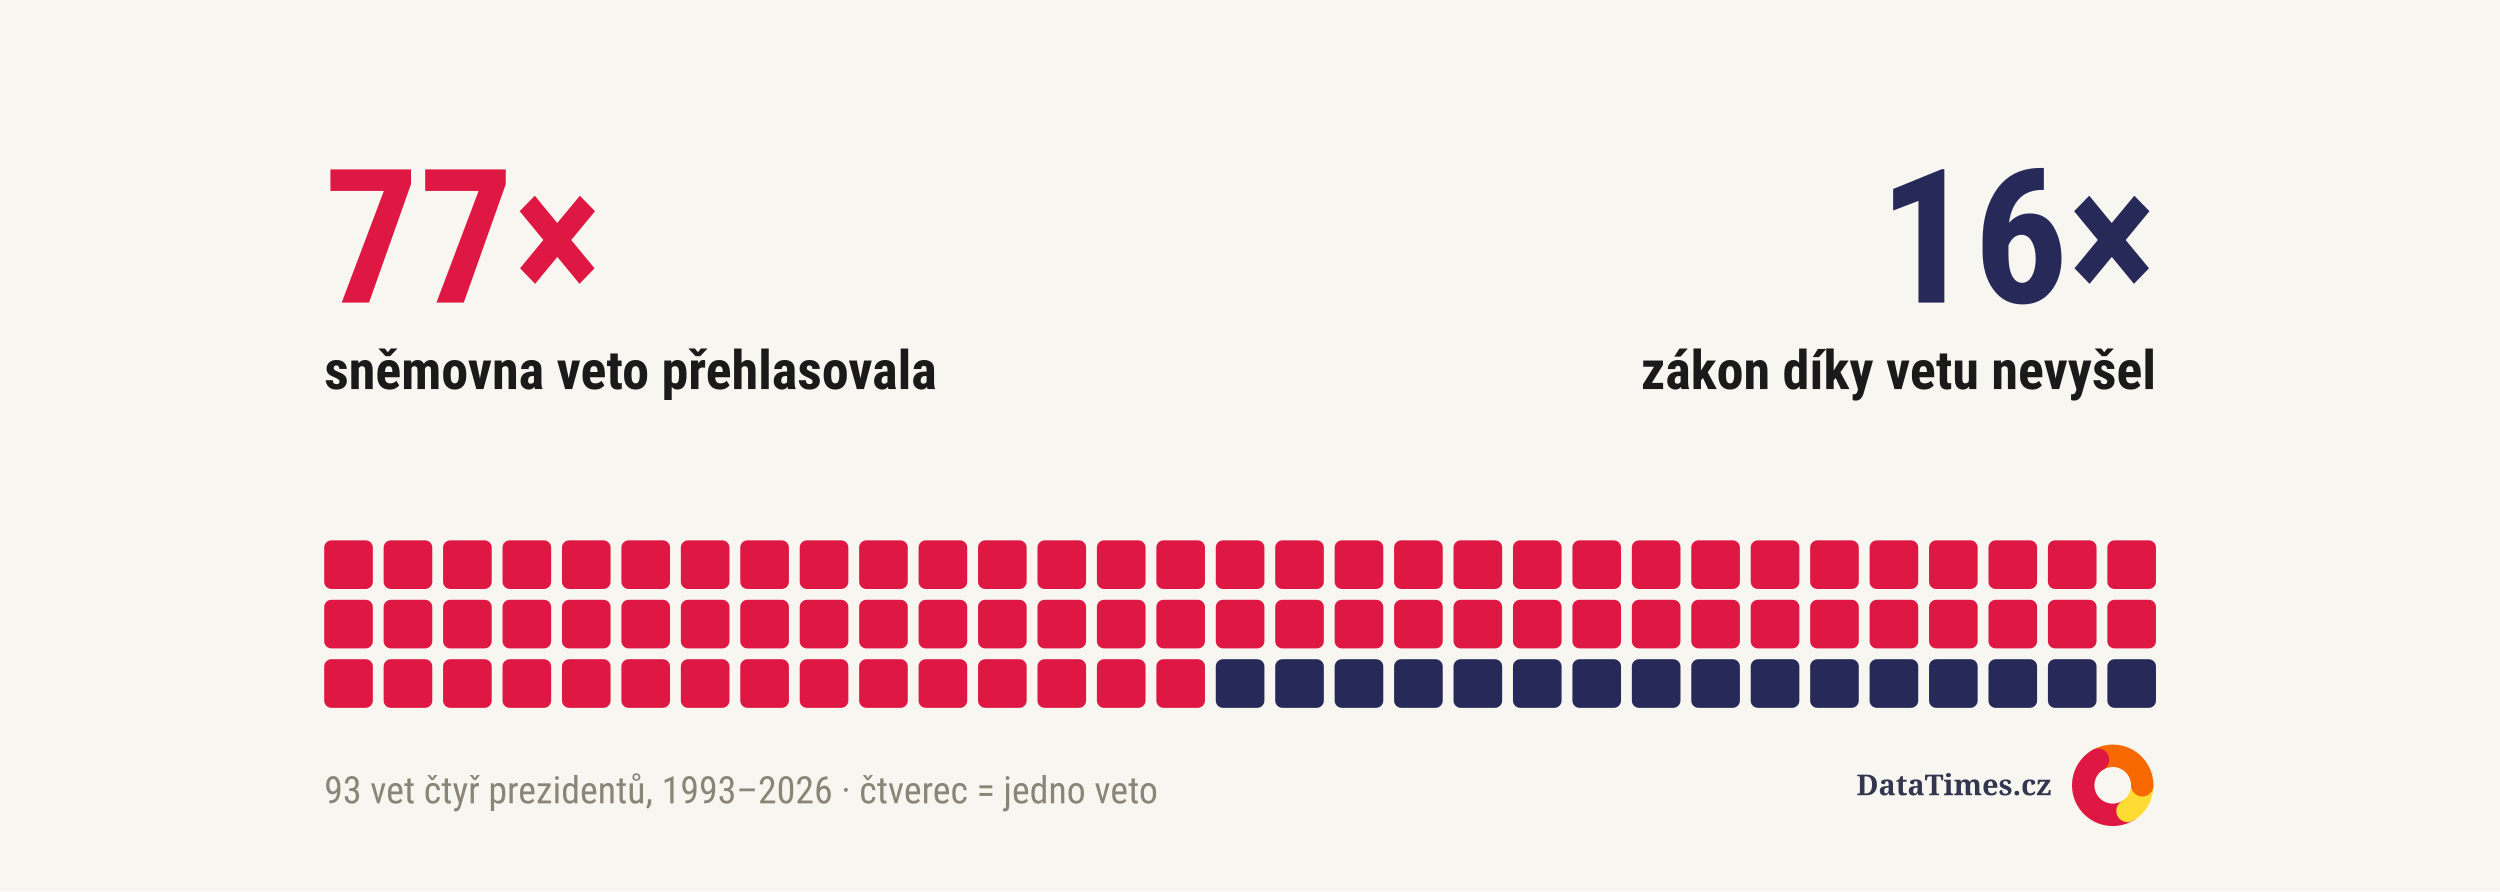
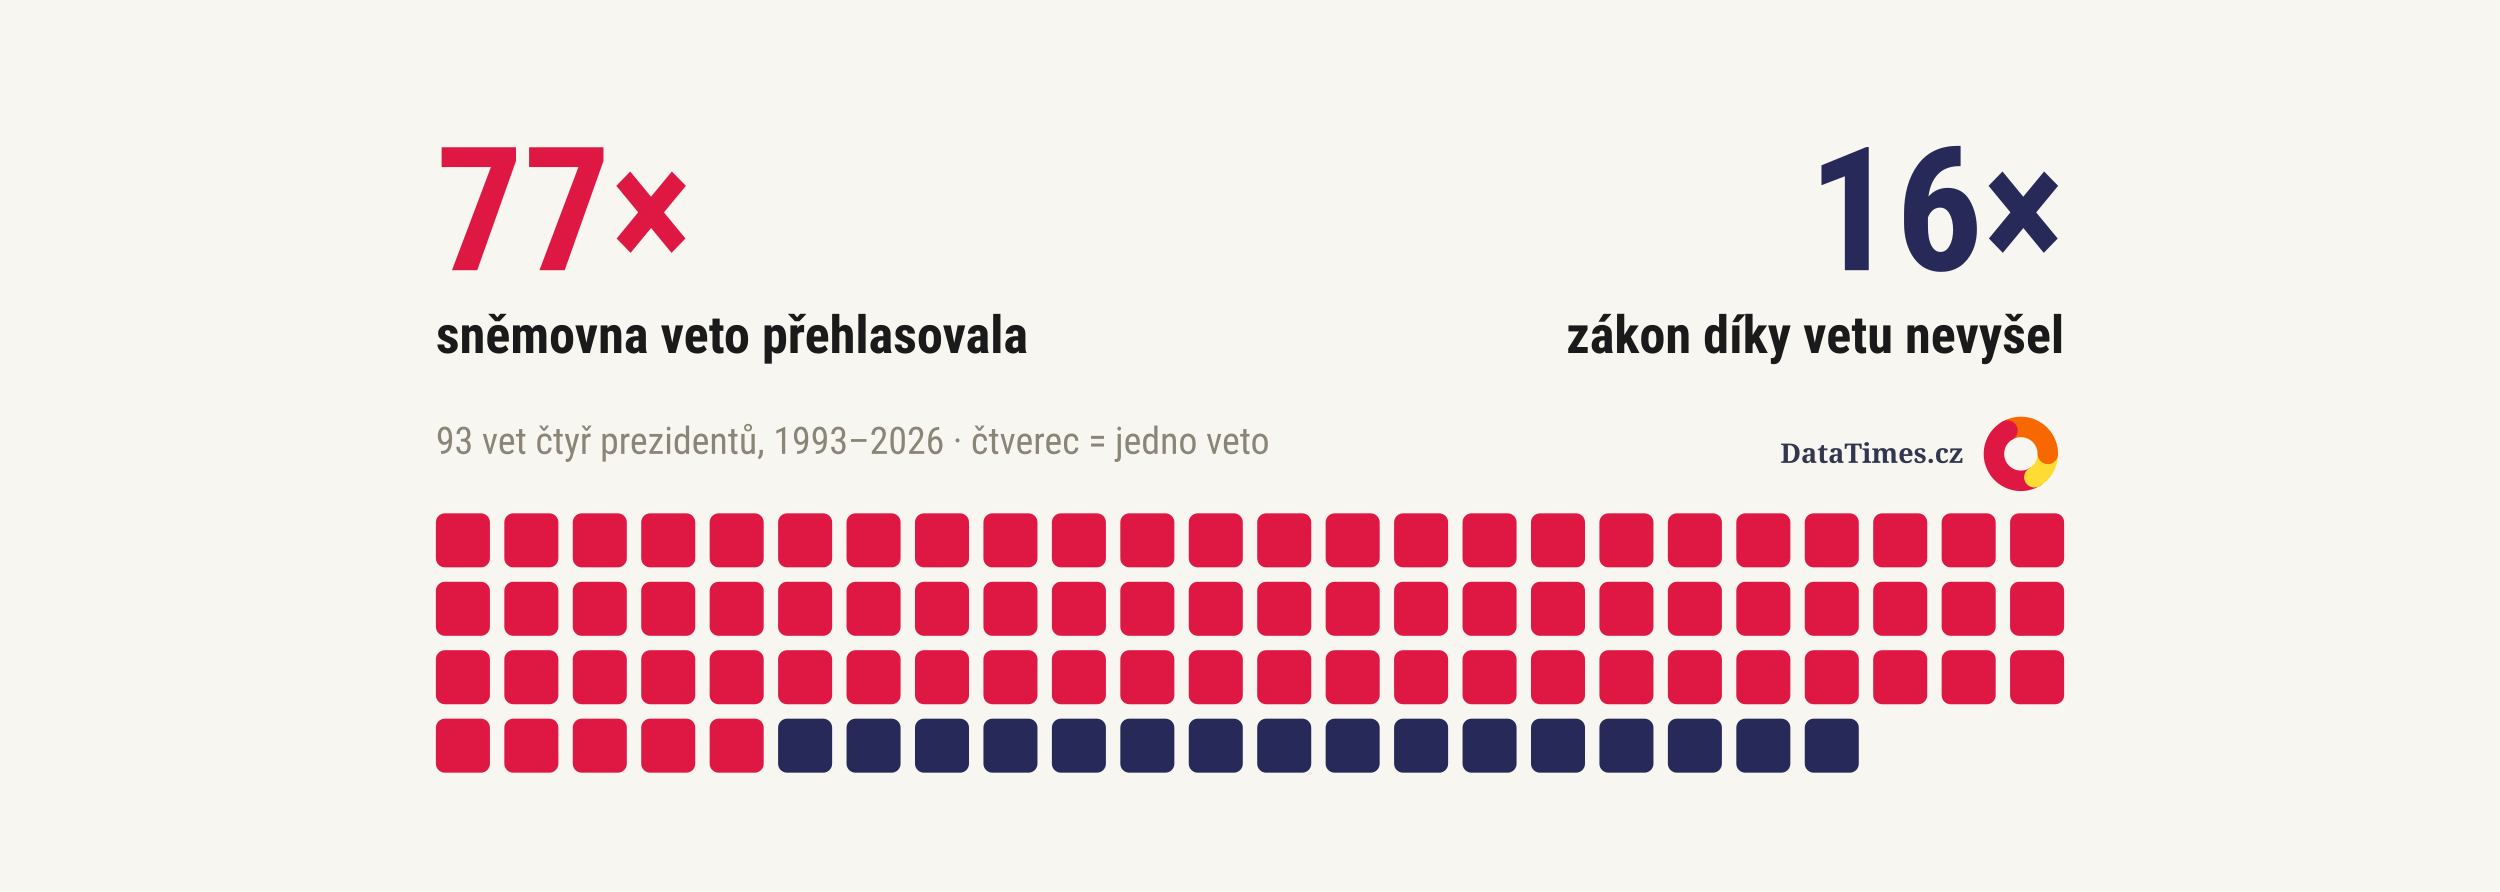
<svg xmlns="http://www.w3.org/2000/svg" viewBox="0 0 1388 495" width="1388" height="495" font-family="Roboto Condensed, Arial, sans-serif">
  <rect width="1388" height="495" fill="#f8f6f0" />
-   <text x="180" y="168" font-size="104" font-weight="700" fill="#de1743">77×</text>
-   <text x="180" y="216" font-size="30" font-weight="700" fill="#1a1a1a">sněmovna veto přehlasovala</text>
-   <text x="1197" y="168" font-size="104" font-weight="700" fill="#272a59" text-anchor="end">16×</text>
-   <text x="1197" y="216" font-size="30" font-weight="700" fill="#1a1a1a" text-anchor="end">zákon díky vetu nevyšel</text>
-   <rect x="180" y="300" width="27" height="27" rx="4" fill="#de1743" />
-   <rect x="213" y="300" width="27" height="27" rx="4" fill="#de1743" />
-   <rect x="246" y="300" width="27" height="27" rx="4" fill="#de1743" />
-   <rect x="279" y="300" width="27" height="27" rx="4" fill="#de1743" />
-   <rect x="312" y="300" width="27" height="27" rx="4" fill="#de1743" />
-   <rect x="345" y="300" width="27" height="27" rx="4" fill="#de1743" />
-   <rect x="378" y="300" width="27" height="27" rx="4" fill="#de1743" />
-   <rect x="411" y="300" width="27" height="27" rx="4" fill="#de1743" />
-   <rect x="444" y="300" width="27" height="27" rx="4" fill="#de1743" />
-   <rect x="477" y="300" width="27" height="27" rx="4" fill="#de1743" />
-   <rect x="510" y="300" width="27" height="27" rx="4" fill="#de1743" />
-   <rect x="543" y="300" width="27" height="27" rx="4" fill="#de1743" />
-   <rect x="576" y="300" width="27" height="27" rx="4" fill="#de1743" />
-   <rect x="609" y="300" width="27" height="27" rx="4" fill="#de1743" />
-   <rect x="642" y="300" width="27" height="27" rx="4" fill="#de1743" />
-   <rect x="675" y="300" width="27" height="27" rx="4" fill="#de1743" />
-   <rect x="708" y="300" width="27" height="27" rx="4" fill="#de1743" />
-   <rect x="741" y="300" width="27" height="27" rx="4" fill="#de1743" />
-   <rect x="774" y="300" width="27" height="27" rx="4" fill="#de1743" />
-   <rect x="807" y="300" width="27" height="27" rx="4" fill="#de1743" />
-   <rect x="840" y="300" width="27" height="27" rx="4" fill="#de1743" />
-   <rect x="873" y="300" width="27" height="27" rx="4" fill="#de1743" />
-   <rect x="906" y="300" width="27" height="27" rx="4" fill="#de1743" />
-   <rect x="939" y="300" width="27" height="27" rx="4" fill="#de1743" />
-   <rect x="972" y="300" width="27" height="27" rx="4" fill="#de1743" />
-   <rect x="1005" y="300" width="27" height="27" rx="4" fill="#de1743" />
-   <rect x="1038" y="300" width="27" height="27" rx="4" fill="#de1743" />
-   <rect x="1071" y="300" width="27" height="27" rx="4" fill="#de1743" />
-   <rect x="1104" y="300" width="27" height="27" rx="4" fill="#de1743" />
-   <rect x="1137" y="300" width="27" height="27" rx="4" fill="#de1743" />
-   <rect x="1170" y="300" width="27" height="27" rx="4" fill="#de1743" />
-   <rect x="180" y="333" width="27" height="27" rx="4" fill="#de1743" />
-   <rect x="213" y="333" width="27" height="27" rx="4" fill="#de1743" />
-   <rect x="246" y="333" width="27" height="27" rx="4" fill="#de1743" />
-   <rect x="279" y="333" width="27" height="27" rx="4" fill="#de1743" />
-   <rect x="312" y="333" width="27" height="27" rx="4" fill="#de1743" />
-   <rect x="345" y="333" width="27" height="27" rx="4" fill="#de1743" />
-   <rect x="378" y="333" width="27" height="27" rx="4" fill="#de1743" />
-   <rect x="411" y="333" width="27" height="27" rx="4" fill="#de1743" />
-   <rect x="444" y="333" width="27" height="27" rx="4" fill="#de1743" />
-   <rect x="477" y="333" width="27" height="27" rx="4" fill="#de1743" />
-   <rect x="510" y="333" width="27" height="27" rx="4" fill="#de1743" />
-   <rect x="543" y="333" width="27" height="27" rx="4" fill="#de1743" />
-   <rect x="576" y="333" width="27" height="27" rx="4" fill="#de1743" />
-   <rect x="609" y="333" width="27" height="27" rx="4" fill="#de1743" />
-   <rect x="642" y="333" width="27" height="27" rx="4" fill="#de1743" />
-   <rect x="675" y="333" width="27" height="27" rx="4" fill="#de1743" />
-   <rect x="708" y="333" width="27" height="27" rx="4" fill="#de1743" />
-   <rect x="741" y="333" width="27" height="27" rx="4" fill="#de1743" />
-   <rect x="774" y="333" width="27" height="27" rx="4" fill="#de1743" />
-   <rect x="807" y="333" width="27" height="27" rx="4" fill="#de1743" />
-   <rect x="840" y="333" width="27" height="27" rx="4" fill="#de1743" />
-   <rect x="873" y="333" width="27" height="27" rx="4" fill="#de1743" />
-   <rect x="906" y="333" width="27" height="27" rx="4" fill="#de1743" />
-   <rect x="939" y="333" width="27" height="27" rx="4" fill="#de1743" />
-   <rect x="972" y="333" width="27" height="27" rx="4" fill="#de1743" />
-   <rect x="1005" y="333" width="27" height="27" rx="4" fill="#de1743" />
-   <rect x="1038" y="333" width="27" height="27" rx="4" fill="#de1743" />
-   <rect x="1071" y="333" width="27" height="27" rx="4" fill="#de1743" />
-   <rect x="1104" y="333" width="27" height="27" rx="4" fill="#de1743" />
-   <rect x="1137" y="333" width="27" height="27" rx="4" fill="#de1743" />
-   <rect x="1170" y="333" width="27" height="27" rx="4" fill="#de1743" />
-   <rect x="180" y="366" width="27" height="27" rx="4" fill="#de1743" />
-   <rect x="213" y="366" width="27" height="27" rx="4" fill="#de1743" />
-   <rect x="246" y="366" width="27" height="27" rx="4" fill="#de1743" />
-   <rect x="279" y="366" width="27" height="27" rx="4" fill="#de1743" />
-   <rect x="312" y="366" width="27" height="27" rx="4" fill="#de1743" />
-   <rect x="345" y="366" width="27" height="27" rx="4" fill="#de1743" />
-   <rect x="378" y="366" width="27" height="27" rx="4" fill="#de1743" />
-   <rect x="411" y="366" width="27" height="27" rx="4" fill="#de1743" />
-   <rect x="444" y="366" width="27" height="27" rx="4" fill="#de1743" />
-   <rect x="477" y="366" width="27" height="27" rx="4" fill="#de1743" />
-   <rect x="510" y="366" width="27" height="27" rx="4" fill="#de1743" />
-   <rect x="543" y="366" width="27" height="27" rx="4" fill="#de1743" />
-   <rect x="576" y="366" width="27" height="27" rx="4" fill="#de1743" />
-   <rect x="609" y="366" width="27" height="27" rx="4" fill="#de1743" />
-   <rect x="642" y="366" width="27" height="27" rx="4" fill="#de1743" />
-   <rect x="675" y="366" width="27" height="27" rx="4" fill="#272a59" />
-   <rect x="708" y="366" width="27" height="27" rx="4" fill="#272a59" />
-   <rect x="741" y="366" width="27" height="27" rx="4" fill="#272a59" />
-   <rect x="774" y="366" width="27" height="27" rx="4" fill="#272a59" />
-   <rect x="807" y="366" width="27" height="27" rx="4" fill="#272a59" />
-   <rect x="840" y="366" width="27" height="27" rx="4" fill="#272a59" />
-   <rect x="873" y="366" width="27" height="27" rx="4" fill="#272a59" />
-   <rect x="906" y="366" width="27" height="27" rx="4" fill="#272a59" />
-   <rect x="939" y="366" width="27" height="27" rx="4" fill="#272a59" />
-   <rect x="972" y="366" width="27" height="27" rx="4" fill="#272a59" />
-   <rect x="1005" y="366" width="27" height="27" rx="4" fill="#272a59" />
-   <rect x="1038" y="366" width="27" height="27" rx="4" fill="#272a59" />
-   <rect x="1071" y="366" width="27" height="27" rx="4" fill="#272a59" />
-   <rect x="1104" y="366" width="27" height="27" rx="4" fill="#272a59" />
-   <rect x="1137" y="366" width="27" height="27" rx="4" fill="#272a59" />
-   <rect x="1170" y="366" width="27" height="27" rx="4" fill="#272a59" />
-   <text x="180" y="446" font-size="21" fill="#8a8577">93 vet čtyř prezidentů, 1993–2026 · čtverec = jedno veto</text>
+   <text x="242" y="150" font-size="96" font-weight="700" fill="#de1743">77×</text>
+   <text x="242" y="196" font-size="29" font-weight="700" fill="#1a1a1a">sněmovna veto přehlasovala</text>
+   <text x="1146" y="150" font-size="96" font-weight="700" fill="#272a59" text-anchor="end">16×</text>
+   <text x="1146" y="196" font-size="29" font-weight="700" fill="#1a1a1a" text-anchor="end">zákon díky vetu nevyšel</text>
+   <text x="242" y="252" font-size="21" fill="#8a8577">93 vet čtyř prezidentů, 1993–2026 · čtverec = jedno veto</text>
+   <rect x="242" y="285" width="30" height="30" rx="5" fill="#de1743" />
+   <rect x="280" y="285" width="30" height="30" rx="5" fill="#de1743" />
+   <rect x="318" y="285" width="30" height="30" rx="5" fill="#de1743" />
+   <rect x="356" y="285" width="30" height="30" rx="5" fill="#de1743" />
+   <rect x="394" y="285" width="30" height="30" rx="5" fill="#de1743" />
+   <rect x="432" y="285" width="30" height="30" rx="5" fill="#de1743" />
+   <rect x="470" y="285" width="30" height="30" rx="5" fill="#de1743" />
+   <rect x="508" y="285" width="30" height="30" rx="5" fill="#de1743" />
+   <rect x="546" y="285" width="30" height="30" rx="5" fill="#de1743" />
+   <rect x="584" y="285" width="30" height="30" rx="5" fill="#de1743" />
+   <rect x="622" y="285" width="30" height="30" rx="5" fill="#de1743" />
+   <rect x="660" y="285" width="30" height="30" rx="5" fill="#de1743" />
+   <rect x="698" y="285" width="30" height="30" rx="5" fill="#de1743" />
+   <rect x="736" y="285" width="30" height="30" rx="5" fill="#de1743" />
+   <rect x="774" y="285" width="30" height="30" rx="5" fill="#de1743" />
+   <rect x="812" y="285" width="30" height="30" rx="5" fill="#de1743" />
+   <rect x="850" y="285" width="30" height="30" rx="5" fill="#de1743" />
+   <rect x="888" y="285" width="30" height="30" rx="5" fill="#de1743" />
+   <rect x="926" y="285" width="30" height="30" rx="5" fill="#de1743" />
+   <rect x="964" y="285" width="30" height="30" rx="5" fill="#de1743" />
+   <rect x="1002" y="285" width="30" height="30" rx="5" fill="#de1743" />
+   <rect x="1040" y="285" width="30" height="30" rx="5" fill="#de1743" />
+   <rect x="1078" y="285" width="30" height="30" rx="5" fill="#de1743" />
+   <rect x="1116" y="285" width="30" height="30" rx="5" fill="#de1743" />
+   <rect x="242" y="323" width="30" height="30" rx="5" fill="#de1743" />
+   <rect x="280" y="323" width="30" height="30" rx="5" fill="#de1743" />
+   <rect x="318" y="323" width="30" height="30" rx="5" fill="#de1743" />
+   <rect x="356" y="323" width="30" height="30" rx="5" fill="#de1743" />
+   <rect x="394" y="323" width="30" height="30" rx="5" fill="#de1743" />
+   <rect x="432" y="323" width="30" height="30" rx="5" fill="#de1743" />
+   <rect x="470" y="323" width="30" height="30" rx="5" fill="#de1743" />
+   <rect x="508" y="323" width="30" height="30" rx="5" fill="#de1743" />
+   <rect x="546" y="323" width="30" height="30" rx="5" fill="#de1743" />
+   <rect x="584" y="323" width="30" height="30" rx="5" fill="#de1743" />
+   <rect x="622" y="323" width="30" height="30" rx="5" fill="#de1743" />
+   <rect x="660" y="323" width="30" height="30" rx="5" fill="#de1743" />
+   <rect x="698" y="323" width="30" height="30" rx="5" fill="#de1743" />
+   <rect x="736" y="323" width="30" height="30" rx="5" fill="#de1743" />
+   <rect x="774" y="323" width="30" height="30" rx="5" fill="#de1743" />
+   <rect x="812" y="323" width="30" height="30" rx="5" fill="#de1743" />
+   <rect x="850" y="323" width="30" height="30" rx="5" fill="#de1743" />
+   <rect x="888" y="323" width="30" height="30" rx="5" fill="#de1743" />
+   <rect x="926" y="323" width="30" height="30" rx="5" fill="#de1743" />
+   <rect x="964" y="323" width="30" height="30" rx="5" fill="#de1743" />
+   <rect x="1002" y="323" width="30" height="30" rx="5" fill="#de1743" />
+   <rect x="1040" y="323" width="30" height="30" rx="5" fill="#de1743" />
+   <rect x="1078" y="323" width="30" height="30" rx="5" fill="#de1743" />
+   <rect x="1116" y="323" width="30" height="30" rx="5" fill="#de1743" />
+   <rect x="242" y="361" width="30" height="30" rx="5" fill="#de1743" />
+   <rect x="280" y="361" width="30" height="30" rx="5" fill="#de1743" />
+   <rect x="318" y="361" width="30" height="30" rx="5" fill="#de1743" />
+   <rect x="356" y="361" width="30" height="30" rx="5" fill="#de1743" />
+   <rect x="394" y="361" width="30" height="30" rx="5" fill="#de1743" />
+   <rect x="432" y="361" width="30" height="30" rx="5" fill="#de1743" />
+   <rect x="470" y="361" width="30" height="30" rx="5" fill="#de1743" />
+   <rect x="508" y="361" width="30" height="30" rx="5" fill="#de1743" />
+   <rect x="546" y="361" width="30" height="30" rx="5" fill="#de1743" />
+   <rect x="584" y="361" width="30" height="30" rx="5" fill="#de1743" />
+   <rect x="622" y="361" width="30" height="30" rx="5" fill="#de1743" />
+   <rect x="660" y="361" width="30" height="30" rx="5" fill="#de1743" />
+   <rect x="698" y="361" width="30" height="30" rx="5" fill="#de1743" />
+   <rect x="736" y="361" width="30" height="30" rx="5" fill="#de1743" />
+   <rect x="774" y="361" width="30" height="30" rx="5" fill="#de1743" />
+   <rect x="812" y="361" width="30" height="30" rx="5" fill="#de1743" />
+   <rect x="850" y="361" width="30" height="30" rx="5" fill="#de1743" />
+   <rect x="888" y="361" width="30" height="30" rx="5" fill="#de1743" />
+   <rect x="926" y="361" width="30" height="30" rx="5" fill="#de1743" />
+   <rect x="964" y="361" width="30" height="30" rx="5" fill="#de1743" />
+   <rect x="1002" y="361" width="30" height="30" rx="5" fill="#de1743" />
+   <rect x="1040" y="361" width="30" height="30" rx="5" fill="#de1743" />
+   <rect x="1078" y="361" width="30" height="30" rx="5" fill="#de1743" />
+   <rect x="1116" y="361" width="30" height="30" rx="5" fill="#de1743" />
+   <rect x="242" y="399" width="30" height="30" rx="5" fill="#de1743" />
+   <rect x="280" y="399" width="30" height="30" rx="5" fill="#de1743" />
+   <rect x="318" y="399" width="30" height="30" rx="5" fill="#de1743" />
+   <rect x="356" y="399" width="30" height="30" rx="5" fill="#de1743" />
+   <rect x="394" y="399" width="30" height="30" rx="5" fill="#de1743" />
+   <rect x="432" y="399" width="30" height="30" rx="5" fill="#272a59" />
+   <rect x="470" y="399" width="30" height="30" rx="5" fill="#272a59" />
+   <rect x="508" y="399" width="30" height="30" rx="5" fill="#272a59" />
+   <rect x="546" y="399" width="30" height="30" rx="5" fill="#272a59" />
+   <rect x="584" y="399" width="30" height="30" rx="5" fill="#272a59" />
+   <rect x="622" y="399" width="30" height="30" rx="5" fill="#272a59" />
+   <rect x="660" y="399" width="30" height="30" rx="5" fill="#272a59" />
+   <rect x="698" y="399" width="30" height="30" rx="5" fill="#272a59" />
+   <rect x="736" y="399" width="30" height="30" rx="5" fill="#272a59" />
+   <rect x="774" y="399" width="30" height="30" rx="5" fill="#272a59" />
+   <rect x="812" y="399" width="30" height="30" rx="5" fill="#272a59" />
+   <rect x="850" y="399" width="30" height="30" rx="5" fill="#272a59" />
+   <rect x="888" y="399" width="30" height="30" rx="5" fill="#272a59" />
+   <rect x="926" y="399" width="30" height="30" rx="5" fill="#272a59" />
+   <rect x="964" y="399" width="30" height="30" rx="5" fill="#272a59" />
+   <rect x="1002" y="399" width="30" height="30" rx="5" fill="#272a59" />
  <g>
-     <circle cx="1173" cy="436" r="26" fill="#F8F6F0" fill-opacity="0.92" />
-     <text x="1139" y="441.5" text-anchor="end" font-size="16" font-weight="700" fill="#101432" fill-opacity="0.85" font-family="'Roboto Slab', Georgia, serif">DataTimes.cz</text>
-     <g transform="translate(1150.368,413.368) scale(0.164) translate(-112,-112)">
+     <circle cx="1122" cy="252" r="24" fill="#F8F6F0" fill-opacity="0.92" />
+     <text x="1090" y="257" text-anchor="end" font-size="15" font-weight="700" fill="#101432" fill-opacity="0.85" font-family="'Roboto Slab', Georgia, serif">DataTimes.cz</text>
+     <g transform="translate(1101.336,231.336) scale(0.1497) translate(-112,-112)">
      <defs>
        <linearGradient id="vetoLogoGradient" x1="1" x2="0.25" y1="0.5" y2="1">
          <stop offset="0%" stop-color="#ffdc33" stop-opacity="0" />
          <stop offset="50%" stop-color="#ffdc33" stop-opacity="0" />
          <stop offset="50%" stop-color="#ffdc33" stop-opacity="1" />
          <stop offset="100%" stop-color="#ffdc33" stop-opacity="1" />
        </linearGradient>
      </defs>
      <g transform="rotate(-30 250 250)">
        <path fill="none" stroke="#ffdc33" stroke-width="76" stroke-linecap="round" d="M 250 350 A 100 100 0 0 0 336.603 300" />
        <path fill="none" stroke="#f76800" stroke-width="76" stroke-linecap="round" d="M 336.603 300 A 100 100 0 0 0 250 150" />
        <path fill="none" stroke="#de1743" stroke-width="76" stroke-linecap="round" d="M 250 150 A 100 100 0 0 0 250 350" />
        <path fill="none" stroke="url(#vetoLogoGradient)" stroke-width="76" stroke-linecap="round" d="M 250 350 A 100 100 0 0 0 336.603 300" />
      </g>
    </g>
  </g>
</svg>
